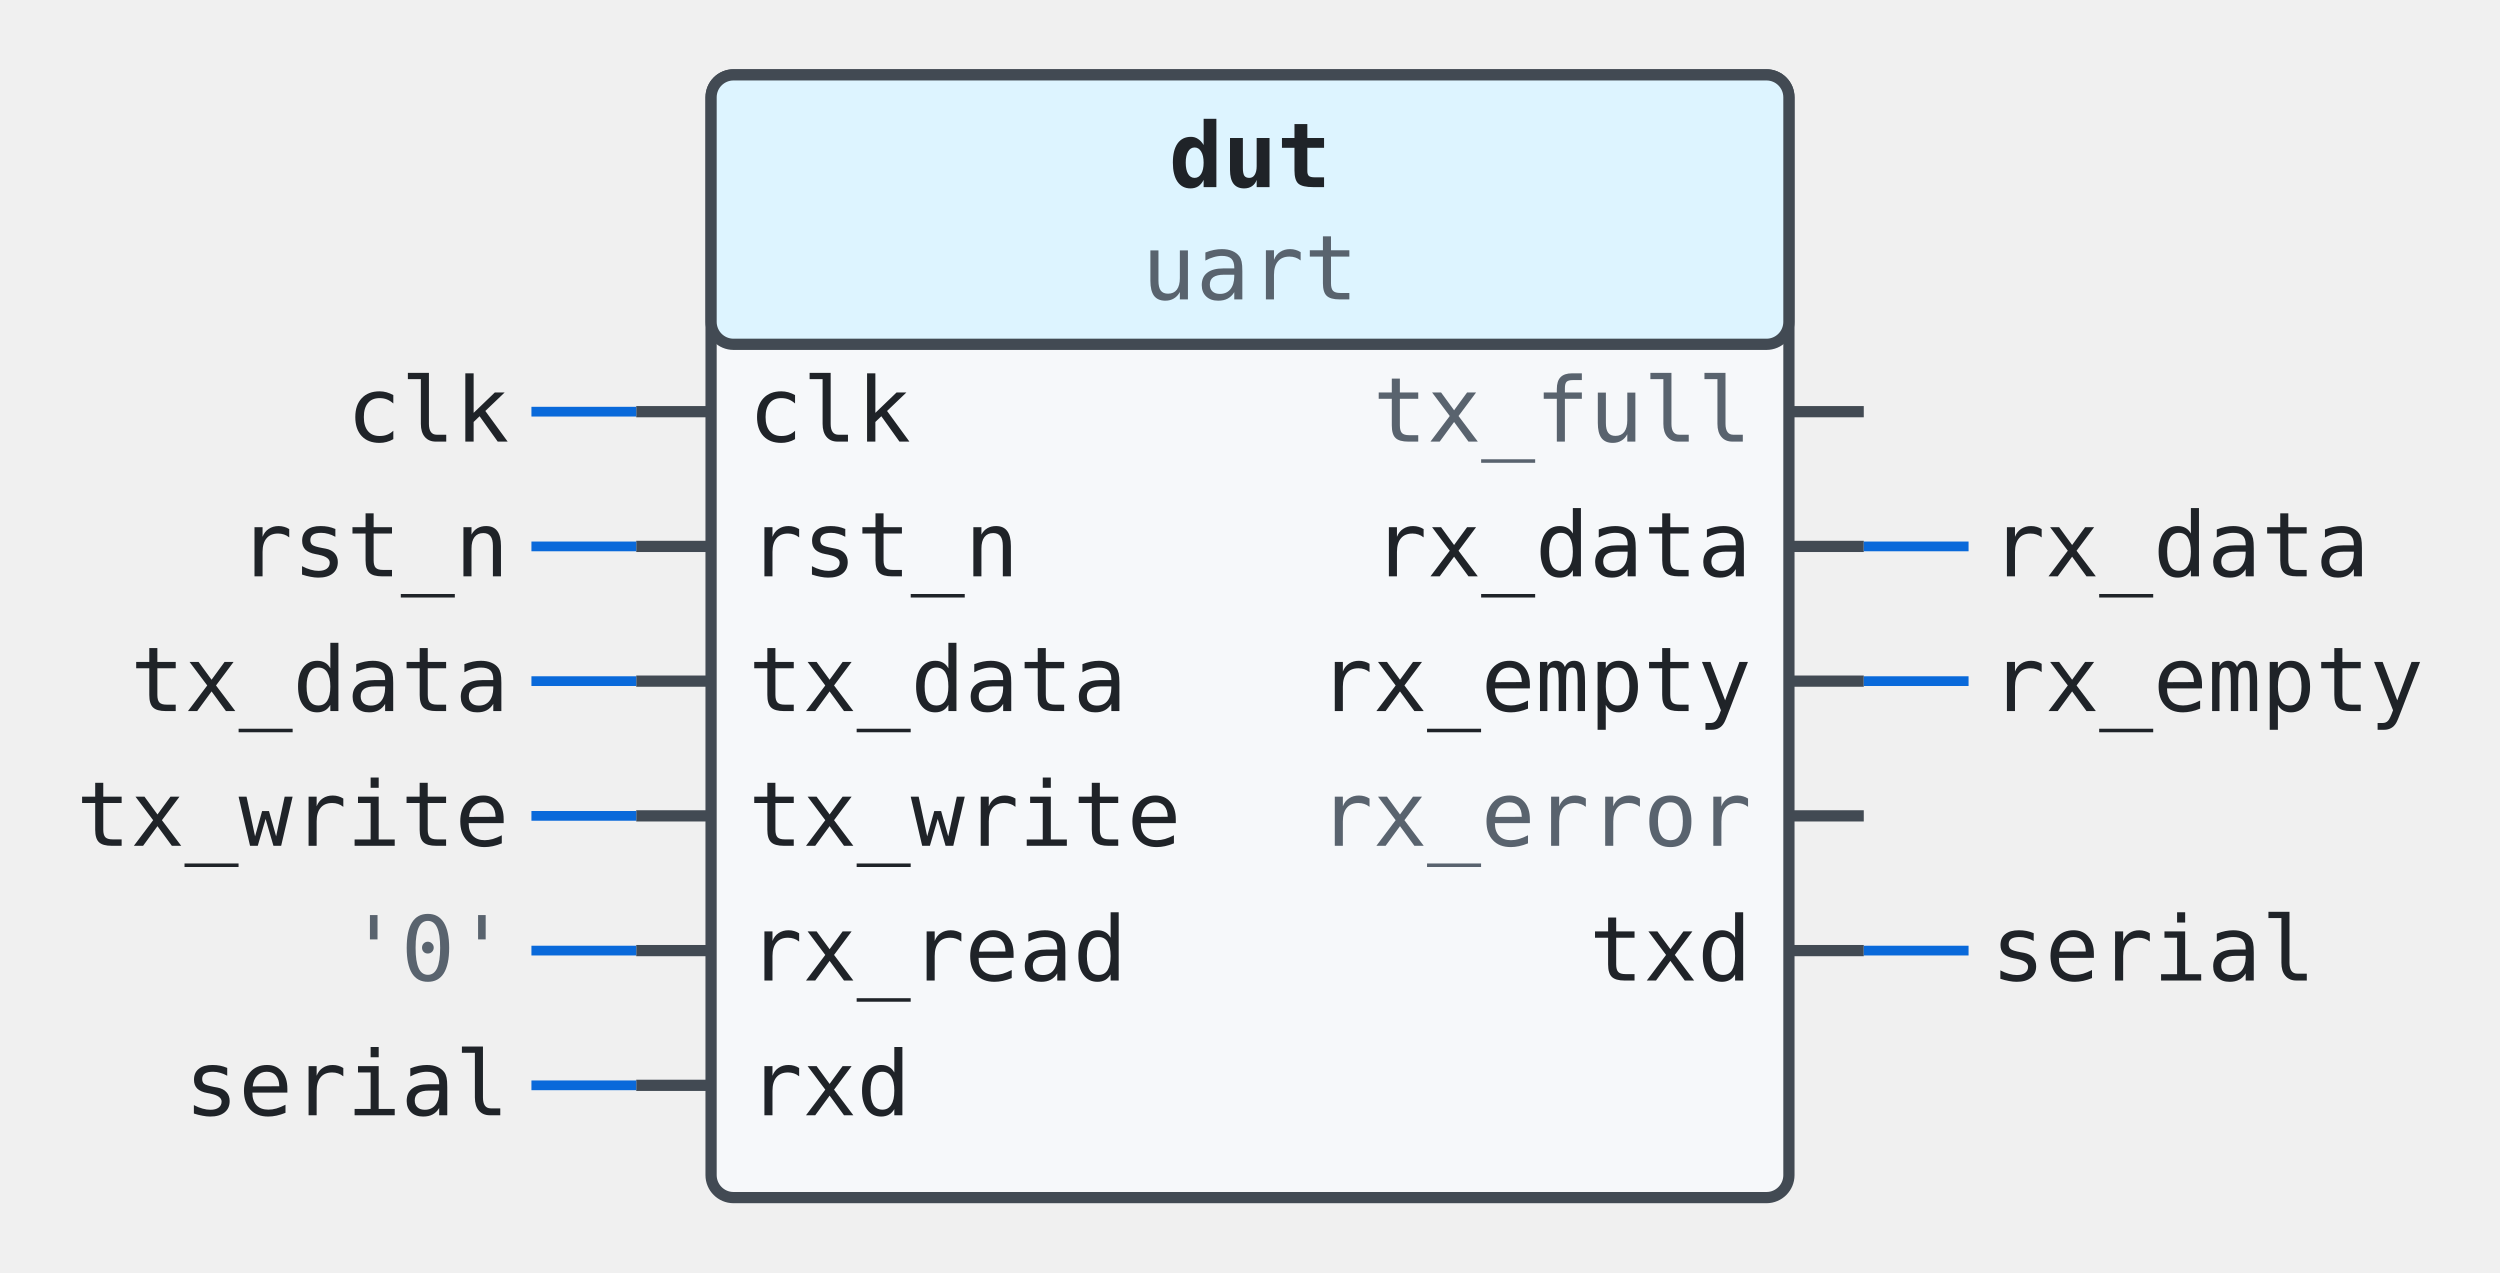
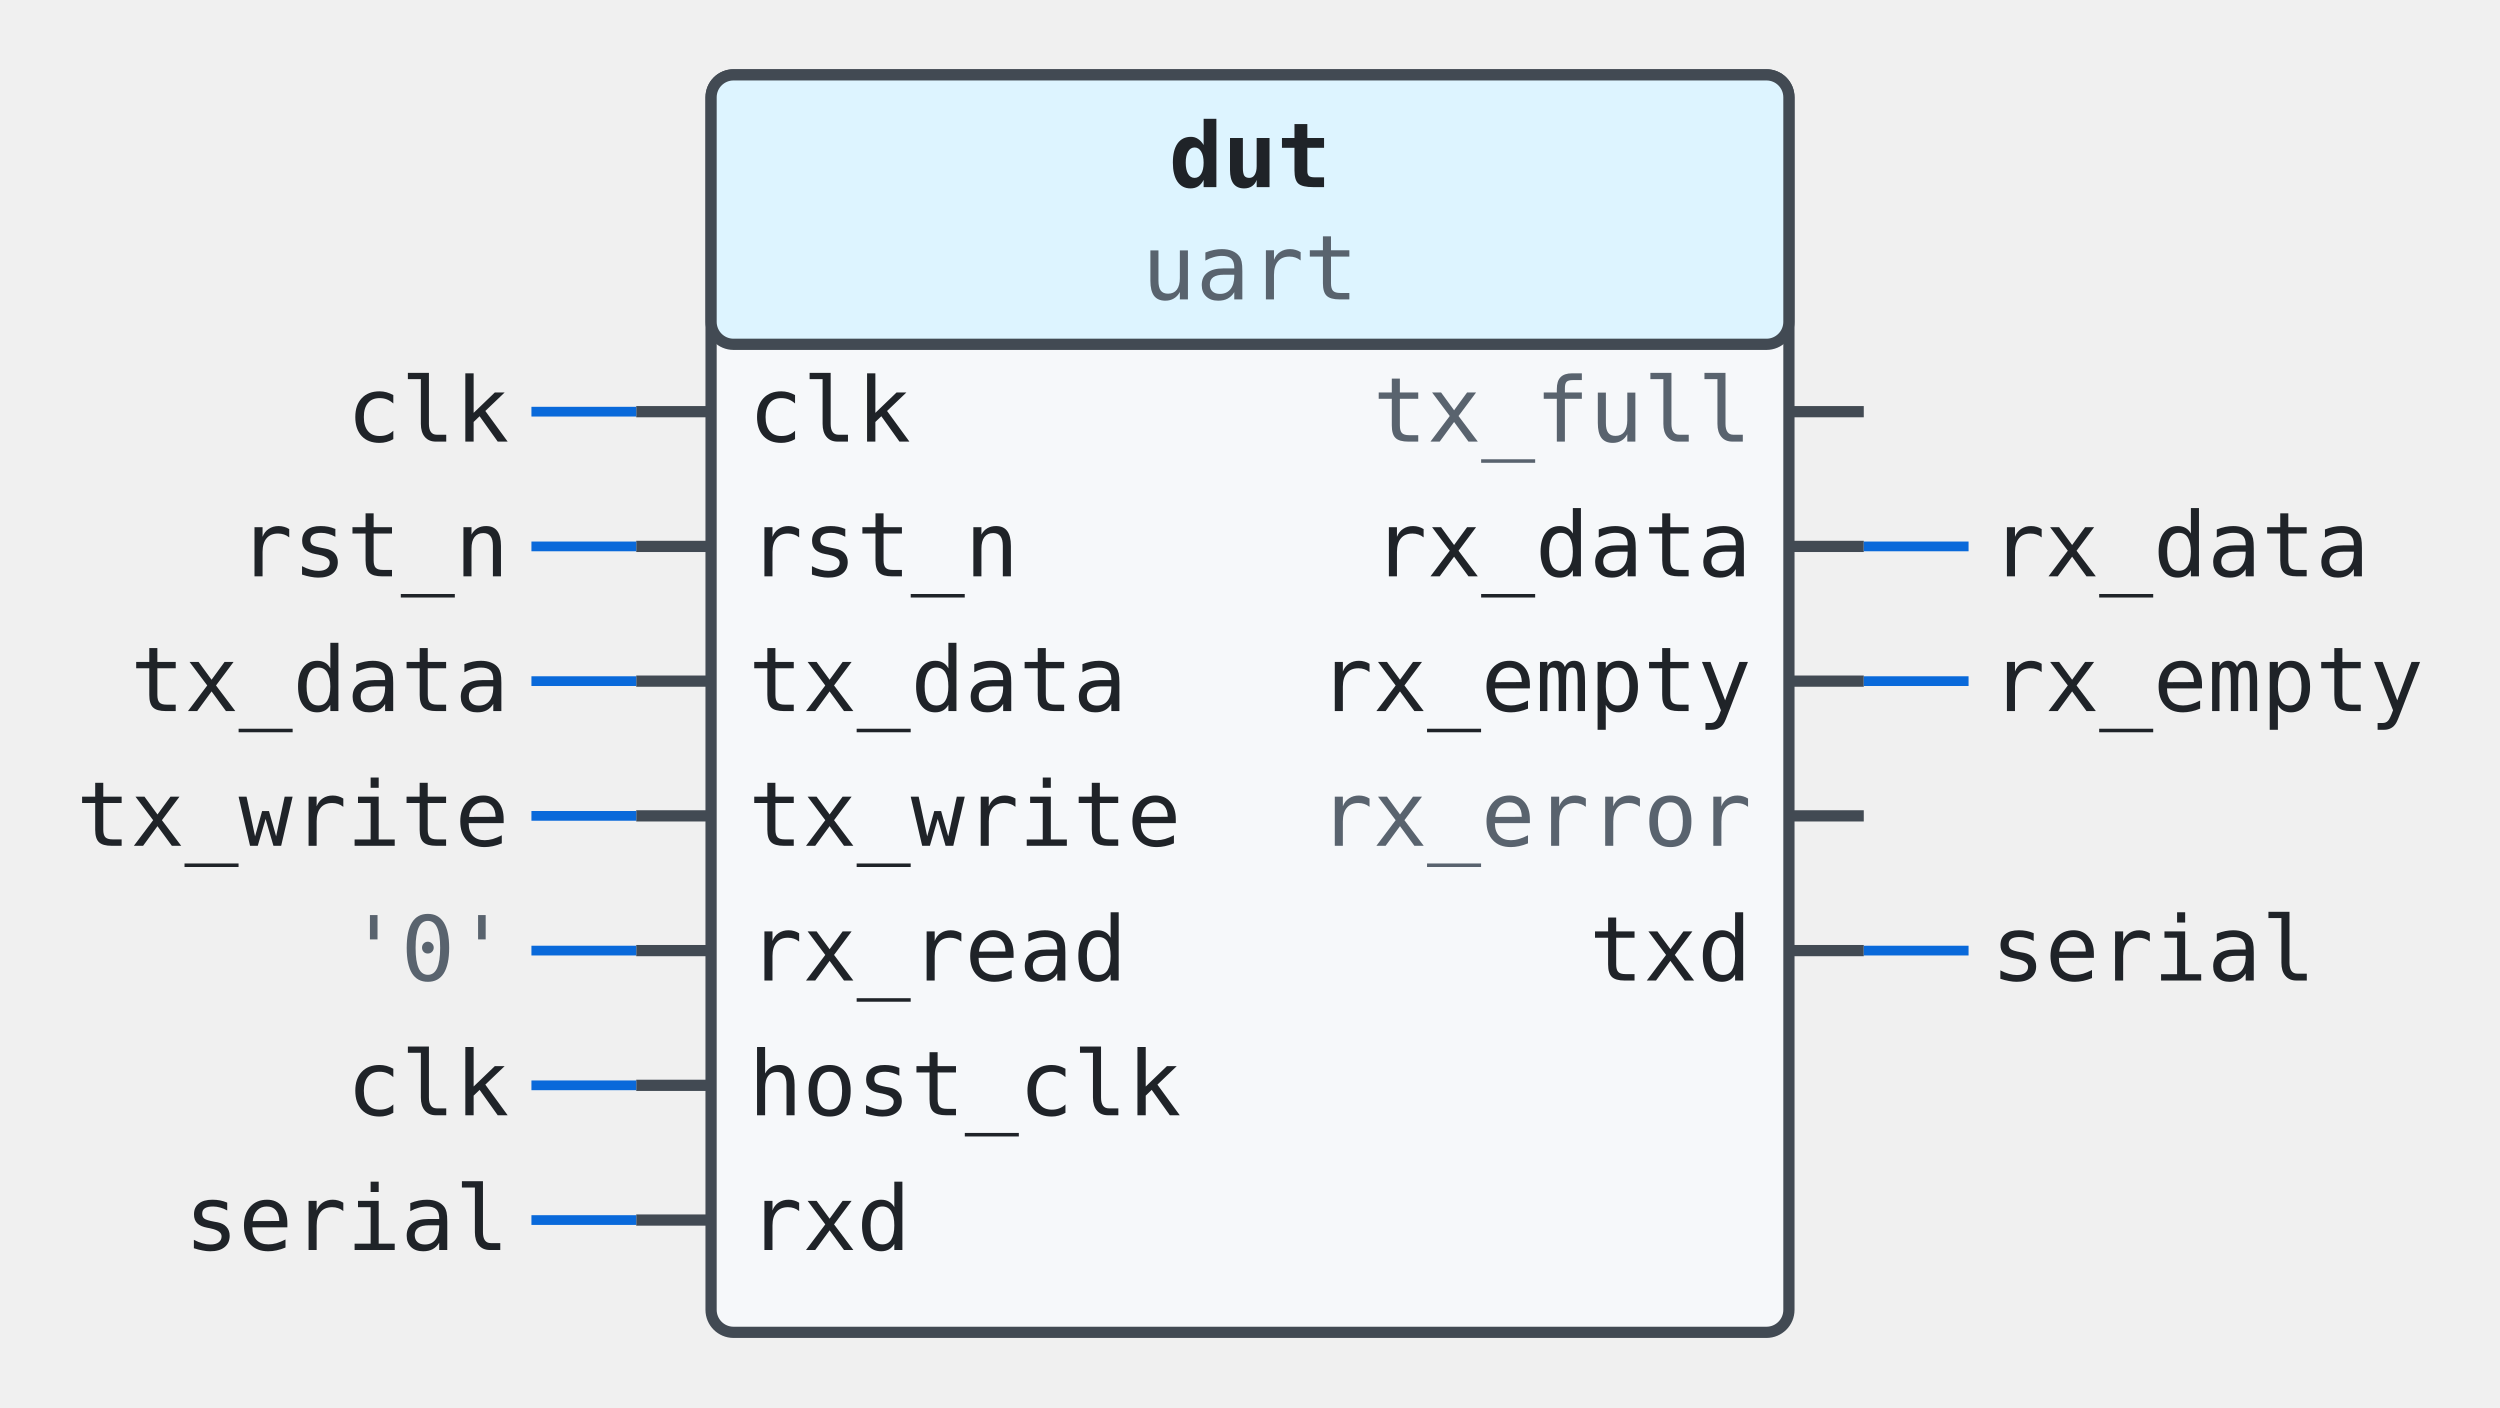
- <svg xmlns="http://www.w3.org/2000/svg" class="vfl-svg" width="334" height="170" viewBox="42.0 -10.0 334.0 170.0" role="img">
-   <style>.vfl-box{fill:#f6f8fa;stroke:#424a53;stroke-width:1.5}.vfl-head{fill:#ddf4ff;stroke:#424a53;stroke-width:1.5}.vfl-ext{fill:#ffffff;stroke:#8c959f;stroke-width:1.2;stroke-dasharray:4 3}.vfl-sep{stroke:#8c959f;stroke-width:1;stroke-dasharray:3 3}.vfl-pin{stroke:#424a53;stroke-width:1.5;fill:#424a53}.vfl-edge{stroke:#57606a;stroke-width:1.2;fill:none}.vfl-arrow{fill:#57606a}.vfl-wire{stroke:#0969da;stroke-width:1.3;fill:none}.vfl-dot{fill:#0969da}.vfl-term{fill:#ddf4ff;stroke:#424a53;stroke-width:1.2}.vfl-small{font-size:10px}.vfl-actual{fill:#0550ae}.vfl-state{fill:#f6f8fa;stroke:#424a53;stroke-width:1.5}.vfl-initial{fill:#ddf4ff;stroke:#0969da;stroke-width:2}.vfl-label-bg{fill:#ffffff;fill-opacity:0.85}text{font-family:ui-monospace,SFMono-Regular,Menlo,Consolas,'DejaVu Sans Mono','Liberation Mono',monospace;font-size:12px;fill:#1f2328}.vfl-title{font-weight:bold}.vfl-muted{fill:#59636e}a:hover text{text-decoration:underline}@media (prefers-color-scheme:dark){.vfl-box{fill:#151b23;stroke:#9198a1}.vfl-head{fill:#0c2d6b;stroke:#9198a1}.vfl-ext{fill:#0d1117;stroke:#656c76}.vfl-pin{stroke:#9198a1;fill:#9198a1}.vfl-edge{stroke:#9198a1}.vfl-arrow{fill:#9198a1}.vfl-wire{stroke:#4493f8}.vfl-dot{fill:#4493f8}.vfl-term{fill:#0c2d6b;stroke:#9198a1}.vfl-state{fill:#151b23;stroke:#9198a1}.vfl-initial{fill:#0c2d6b;stroke:#4493f8}.vfl-label-bg{fill:#0d1117}text{fill:#f0f6fc}.vfl-actual{fill:#79c0ff}.vfl-muted{fill:#9198a1}}</style>
+ <svg xmlns="http://www.w3.org/2000/svg" class="vfl-svg" width="334" height="188" viewBox="42.0 -10.0 334.0 188.0" role="img">
+   <style>.vfl-box{fill:#f6f8fa;stroke:#424a53;stroke-width:1.5}.vfl-head{fill:#ddf4ff;stroke:#424a53;stroke-width:1.5}.vfl-ext{fill:#ffffff;stroke:#8c959f;stroke-width:1.2;stroke-dasharray:4 3}.vfl-sep{stroke:#8c959f;stroke-width:1;stroke-dasharray:3 3}.vfl-pin{stroke:#424a53;stroke-width:1.5;fill:#424a53}.vfl-edge{stroke:#57606a;stroke-width:1.2;fill:none}.vfl-arrow{fill:#57606a}.vfl-wire{stroke:#0969da;stroke-width:1.3;fill:none}.vfl-dot{fill:#0969da}.vfl-term{fill:#ddf4ff;stroke:#424a53;stroke-width:1.2}.vfl-small{font-size:10px}.vfl-actual{fill:#0550ae}.vfl-cross{stroke:#cf222e;stroke-width:1.5;fill:none}.vfl-cross-text{fill:#cf222e}.vfl-grid{stroke:#d0d7de;stroke-width:0.8;stroke-dasharray:2 3}.vfl-wave{stroke:#424a53;stroke-width:1.3;fill:none}.vfl-wave-x{fill:url(#vfl-hatch)}.vfl-wave-d0{fill:#ffffff}.vfl-wave-d2{fill:#ffffff}.vfl-wave-d3{fill:#fff8c5}.vfl-wave-d4{fill:#ffebe9}.vfl-wave-d5{fill:#ddf4ff}.vfl-wave-d6{fill:#dafbe1}.vfl-wave-d7{fill:#fbefff}.vfl-wave-d8{fill:#fff1e5}.vfl-wave-d9{fill:#eaeef2}.vfl-gap{fill:#ffffff;stroke:#424a53;stroke-width:1}.vfl-state{fill:#f6f8fa;stroke:#424a53;stroke-width:1.5}.vfl-initial{fill:#ddf4ff;stroke:#0969da;stroke-width:2}.vfl-label-bg{fill:#ffffff;fill-opacity:0.85}text{font-family:ui-monospace,SFMono-Regular,Menlo,Consolas,'DejaVu Sans Mono','Liberation Mono',monospace;font-size:12px;fill:#1f2328}.vfl-title{font-weight:bold}.vfl-muted{fill:#59636e}a:hover text{text-decoration:underline}@media (prefers-color-scheme:dark){.vfl-box{fill:#151b23;stroke:#9198a1}.vfl-head{fill:#0c2d6b;stroke:#9198a1}.vfl-ext{fill:#0d1117;stroke:#656c76}.vfl-pin{stroke:#9198a1;fill:#9198a1}.vfl-edge{stroke:#9198a1}.vfl-arrow{fill:#9198a1}.vfl-wire{stroke:#4493f8}.vfl-dot{fill:#4493f8}.vfl-term{fill:#0c2d6b;stroke:#9198a1}.vfl-state{fill:#151b23;stroke:#9198a1}.vfl-initial{fill:#0c2d6b;stroke:#4493f8}.vfl-label-bg{fill:#0d1117}text{fill:#f0f6fc}.vfl-actual{fill:#79c0ff}.vfl-cross{stroke:#ff7b72}.vfl-cross-text{fill:#ff7b72}.vfl-grid{stroke:#3d444d}.vfl-wave{stroke:#9198a1}.vfl-wave-d0{fill:#151b23}.vfl-wave-d2{fill:#151b23}.vfl-wave-d3{fill:#3b2e00}.vfl-wave-d4{fill:#4c1d1d}.vfl-wave-d5{fill:#0c2d6b}.vfl-wave-d6{fill:#0f3a1d}.vfl-wave-d7{fill:#3a1d4c}.vfl-wave-d8{fill:#4a2a10}.vfl-wave-d9{fill:#262c36}.vfl-gap{fill:#0d1117;stroke:#9198a1}.vfl-muted{fill:#9198a1}}</style>
  <defs>
    <marker id="vfl-arrow" viewBox="0 0 10 10" refX="9" refY="5" markerWidth="8" markerHeight="8" orient="auto-start-reverse">
      <path class="vfl-arrow" d="M0,0L10,5L0,10z" />
    </marker>
  </defs>
-   <rect class="vfl-box" x="137.0" y="0.0" width="144.0" height="150.0" rx="3" />
+   <rect class="vfl-box" x="137.0" y="0.0" width="144.0" height="168.0" rx="3" />
  <rect class="vfl-head" x="137.0" y="0.0" width="144.0" height="36.0" rx="3" />
  <text x="209.0" y="15.0" text-anchor="middle" class="vfl-title">dut</text>
  <a href="work.uart.md">
    <text x="209.0" y="30.0" text-anchor="middle" class="vfl-muted">uart</text>
  </a>
  <line class="vfl-pin" x1="127.0" y1="45.0" x2="137.0" y2="45.0" />
  <text x="142.0" y="49.0" text-anchor="start">clk</text>
  <line class="vfl-pin" x1="127.0" y1="63.0" x2="137.0" y2="63.0" />
  <text x="142.0" y="67.0" text-anchor="start">rst_n</text>
  <line class="vfl-pin" x1="127.0" y1="81.0" x2="137.0" y2="81.0" />
  <text x="142.0" y="85.0" text-anchor="start">tx_data</text>
  <line class="vfl-pin" x1="127.0" y1="99.0" x2="137.0" y2="99.0" />
  <text x="142.0" y="103.0" text-anchor="start">tx_write</text>
  <line class="vfl-pin" x1="281.0" y1="45.0" x2="291.0" y2="45.0" />
  <text x="276.0" y="49.0" text-anchor="end" class="vfl-muted">tx_full</text>
  <line class="vfl-pin" x1="281.0" y1="63.0" x2="291.0" y2="63.0" />
  <text x="276.0" y="67.0" text-anchor="end">rx_data</text>
  <line class="vfl-pin" x1="127.0" y1="117.0" x2="137.0" y2="117.0" />
  <text x="142.0" y="121.0" text-anchor="start">rx_read</text>
  <line class="vfl-pin" x1="281.0" y1="81.0" x2="291.0" y2="81.0" />
  <text x="276.0" y="85.0" text-anchor="end">rx_empty</text>
+   <line class="vfl-pin" x1="127.0" y1="135.0" x2="137.0" y2="135.0" />
+   <text x="142.0" y="139.0" text-anchor="start">host_clk</text>
  <line class="vfl-pin" x1="281.0" y1="99.0" x2="291.0" y2="99.0" />
  <text x="276.0" y="103.0" text-anchor="end" class="vfl-muted">rx_error</text>
  <line class="vfl-pin" x1="281.0" y1="117.0" x2="291.0" y2="117.0" />
  <text x="276.0" y="121.0" text-anchor="end">txd</text>
-   <line class="vfl-pin" x1="127.0" y1="135.0" x2="137.0" y2="135.0" />
-   <text x="142.0" y="139.0" text-anchor="start">rxd</text>
+   <line class="vfl-pin" x1="127.0" y1="153.0" x2="137.0" y2="153.0" />
+   <text x="142.0" y="157.0" text-anchor="start">rxd</text>
  <path class="vfl-wire" d="M127.0,45.0H113.0" />
  <text x="110.0" y="49.0" text-anchor="end">clk</text>
  <path class="vfl-wire" d="M127.0,63.0H113.0" />
  <text x="110.0" y="67.0" text-anchor="end">rst_n</text>
  <path class="vfl-wire" d="M127.0,81.0H113.0" />
  <text x="110.0" y="85.0" text-anchor="end">tx_data</text>
  <path class="vfl-wire" d="M127.0,99.0H113.0" />
  <text x="110.0" y="103.0" text-anchor="end">tx_write</text>
  <path class="vfl-wire" d="M291.0,63.0H305.0" />
  <text x="308.0" y="67.0" text-anchor="start">rx_data</text>
  <path class="vfl-wire" d="M127.0,117.0H113.0" />
  <text x="110.0" y="121.0" text-anchor="end" class="vfl-muted">'0'</text>
  <path class="vfl-wire" d="M291.0,81.0H305.0" />
  <text x="308.0" y="85.0" text-anchor="start">rx_empty</text>
+   <path class="vfl-wire" d="M127.0,135.0H113.0" />
+   <text x="110.0" y="139.0" text-anchor="end">clk</text>
  <path class="vfl-wire" d="M291.0,117.0H305.0" />
  <text x="308.0" y="121.0" text-anchor="start">serial</text>
-   <path class="vfl-wire" d="M127.0,135.0H113.0" />
-   <text x="110.0" y="139.0" text-anchor="end">serial</text>
+   <path class="vfl-wire" d="M127.0,153.0H113.0" />
+   <text x="110.0" y="157.0" text-anchor="end">serial</text>
</svg>
